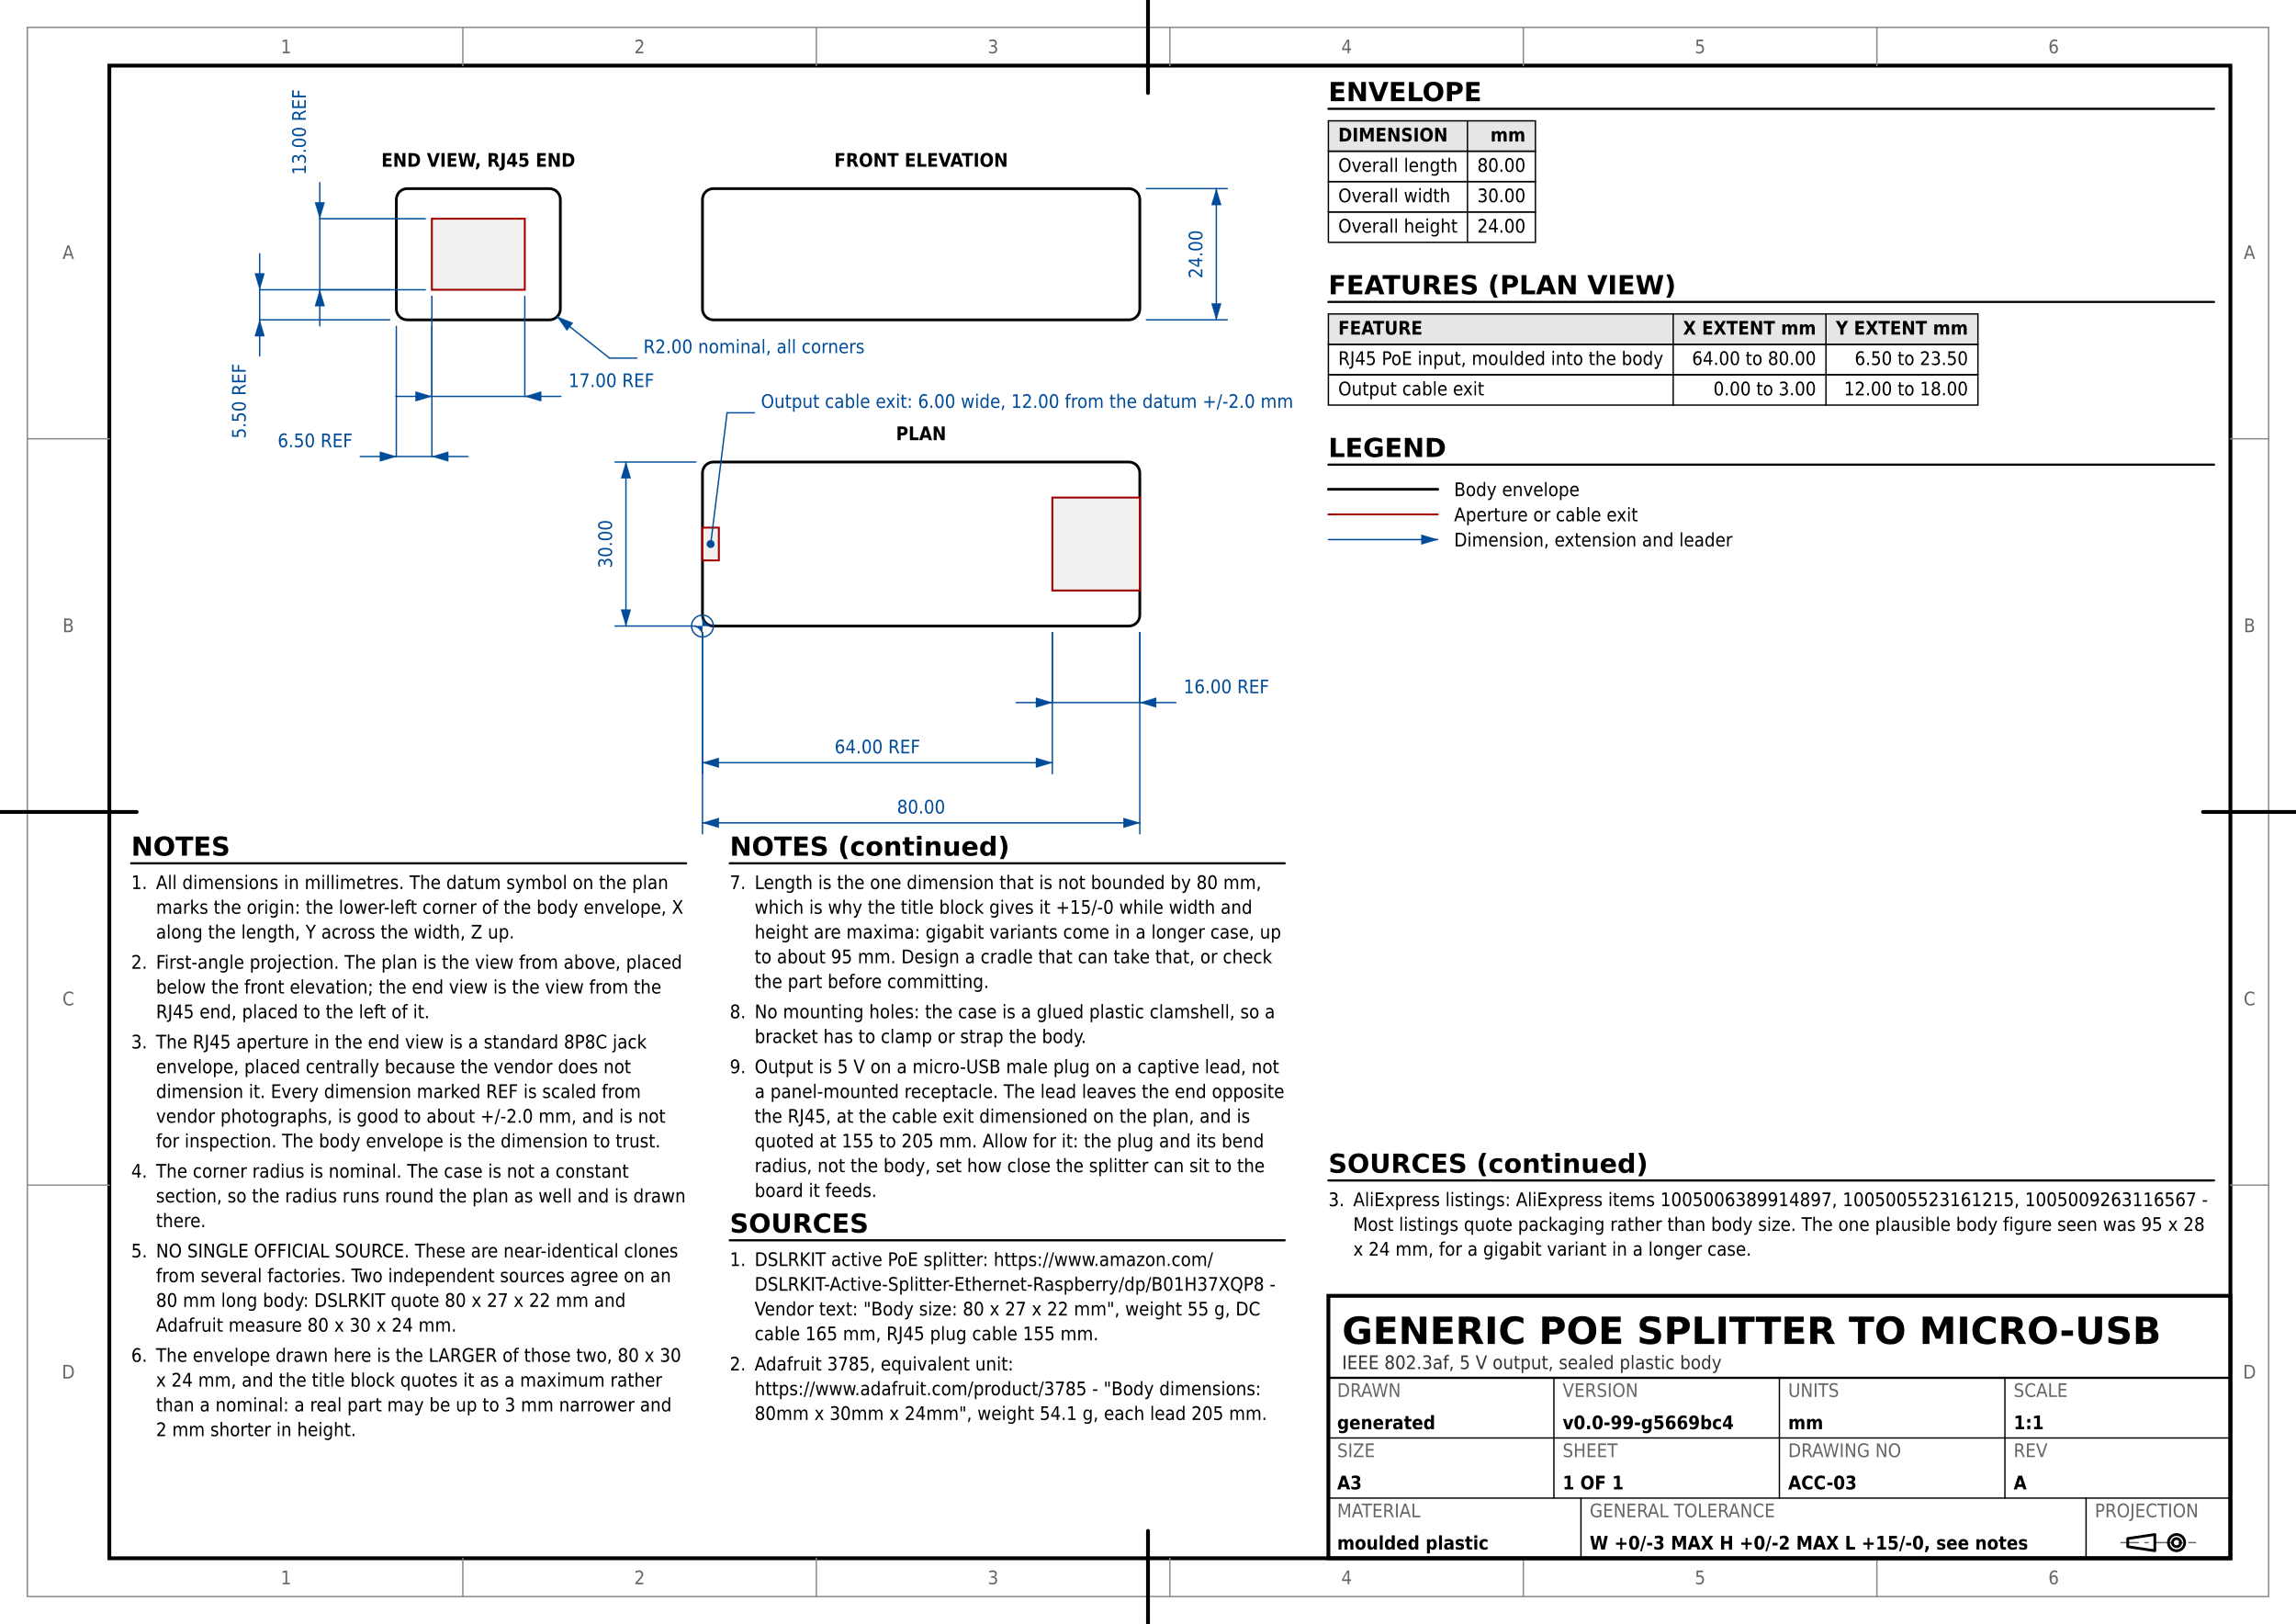
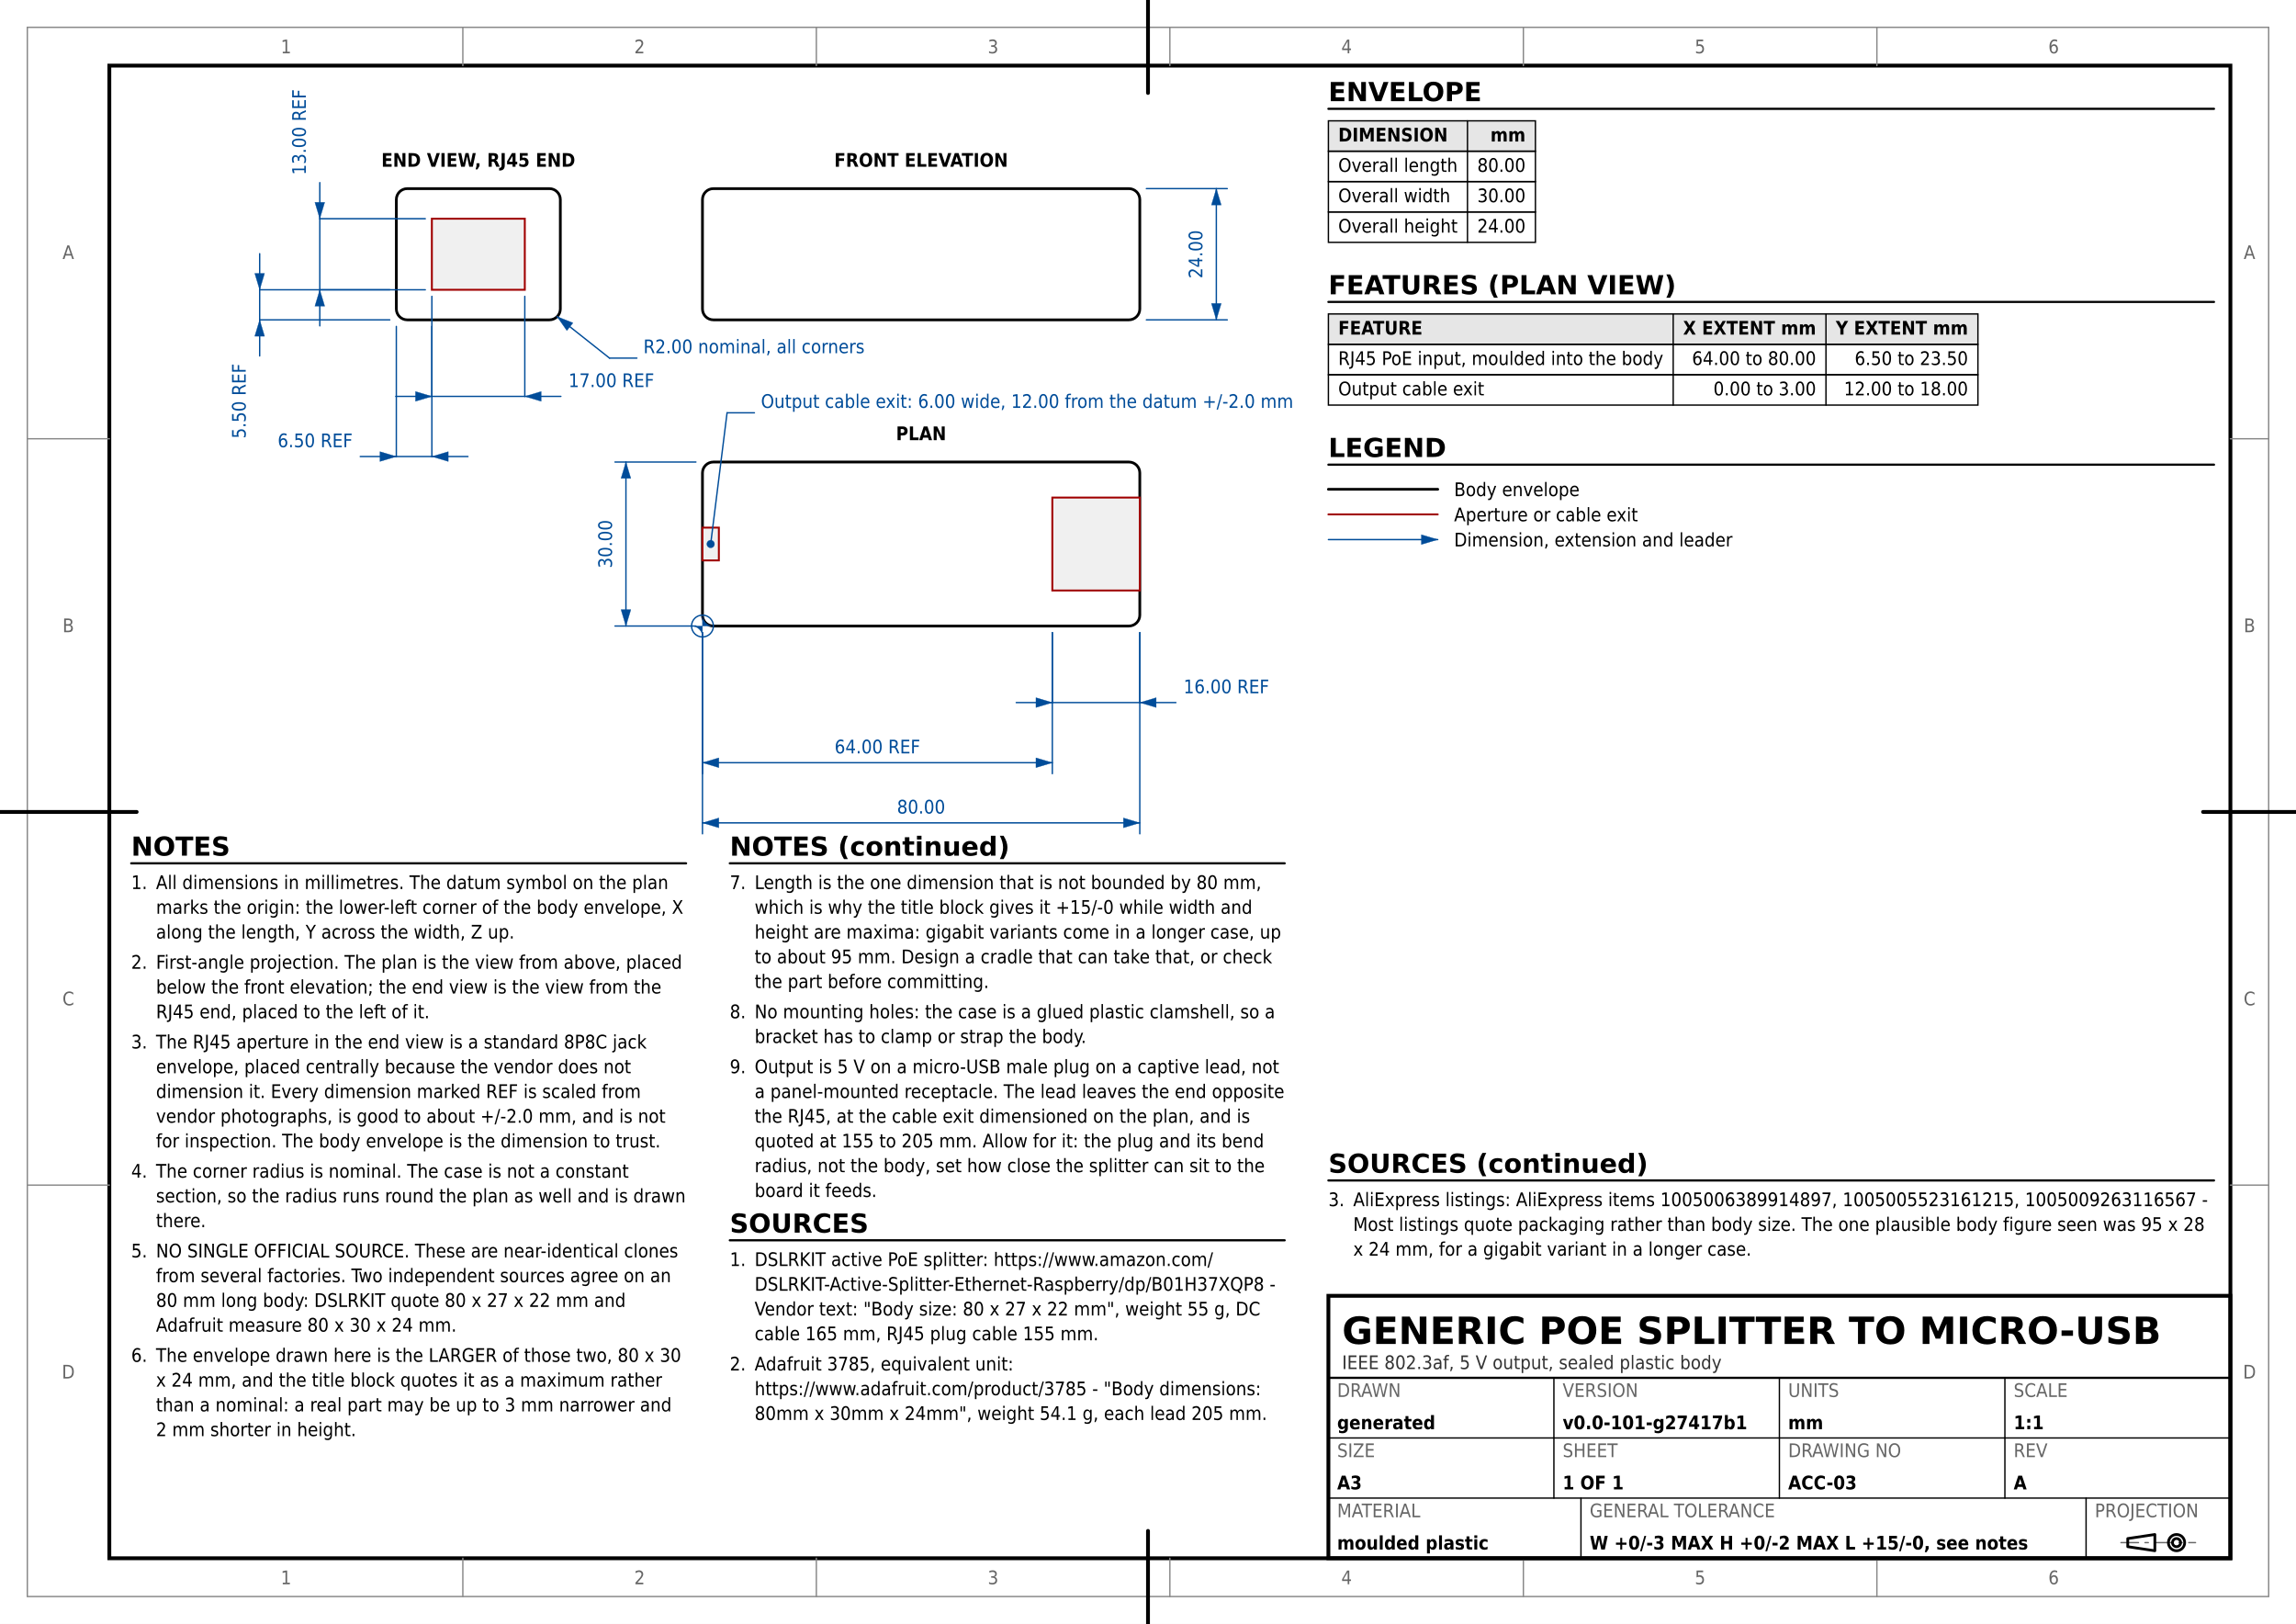
<svg xmlns="http://www.w3.org/2000/svg" version="1.1" width="420mm" height="297mm" viewBox="0 0 420 297">
  <rect width="100%" height="100%" fill="#ffffff" />
  <rect x="5" y="5" width="410" height="287" fill="none" stroke="#888888" stroke-width="0.25" />
  <rect x="20" y="12" width="388" height="273" fill="none" stroke="#000000" stroke-width="0.7" />
  <text x="52.333" y="289.75" font-family="DejaVu Sans Condensed, DejaVu Sans, Liberation Sans, sans-serif" font-size="3.429" fill="#666666" text-anchor="middle">1</text>
  <text x="52.333" y="9.75" font-family="DejaVu Sans Condensed, DejaVu Sans, Liberation Sans, sans-serif" font-size="3.429" fill="#666666" text-anchor="middle">1</text>
  <line x1="84.667" y1="292" x2="84.667" y2="285" stroke="#888888" stroke-width="0.25" stroke-linecap="round" />
  <line x1="84.667" y1="12" x2="84.667" y2="5" stroke="#888888" stroke-width="0.25" stroke-linecap="round" />
  <text x="117" y="289.75" font-family="DejaVu Sans Condensed, DejaVu Sans, Liberation Sans, sans-serif" font-size="3.429" fill="#666666" text-anchor="middle">2</text>
  <text x="117" y="9.75" font-family="DejaVu Sans Condensed, DejaVu Sans, Liberation Sans, sans-serif" font-size="3.429" fill="#666666" text-anchor="middle">2</text>
  <line x1="149.333" y1="292" x2="149.333" y2="285" stroke="#888888" stroke-width="0.25" stroke-linecap="round" />
  <line x1="149.333" y1="12" x2="149.333" y2="5" stroke="#888888" stroke-width="0.25" stroke-linecap="round" />
  <text x="181.667" y="289.75" font-family="DejaVu Sans Condensed, DejaVu Sans, Liberation Sans, sans-serif" font-size="3.429" fill="#666666" text-anchor="middle">3</text>
  <text x="181.667" y="9.75" font-family="DejaVu Sans Condensed, DejaVu Sans, Liberation Sans, sans-serif" font-size="3.429" fill="#666666" text-anchor="middle">3</text>
  <line x1="214" y1="292" x2="214" y2="285" stroke="#888888" stroke-width="0.25" stroke-linecap="round" />
  <line x1="214" y1="12" x2="214" y2="5" stroke="#888888" stroke-width="0.25" stroke-linecap="round" />
  <text x="246.333" y="289.75" font-family="DejaVu Sans Condensed, DejaVu Sans, Liberation Sans, sans-serif" font-size="3.429" fill="#666666" text-anchor="middle">4</text>
  <text x="246.333" y="9.75" font-family="DejaVu Sans Condensed, DejaVu Sans, Liberation Sans, sans-serif" font-size="3.429" fill="#666666" text-anchor="middle">4</text>
  <line x1="278.667" y1="292" x2="278.667" y2="285" stroke="#888888" stroke-width="0.25" stroke-linecap="round" />
  <line x1="278.667" y1="12" x2="278.667" y2="5" stroke="#888888" stroke-width="0.25" stroke-linecap="round" />
  <text x="311" y="289.75" font-family="DejaVu Sans Condensed, DejaVu Sans, Liberation Sans, sans-serif" font-size="3.429" fill="#666666" text-anchor="middle">5</text>
  <text x="311" y="9.75" font-family="DejaVu Sans Condensed, DejaVu Sans, Liberation Sans, sans-serif" font-size="3.429" fill="#666666" text-anchor="middle">5</text>
  <line x1="343.333" y1="292" x2="343.333" y2="285" stroke="#888888" stroke-width="0.25" stroke-linecap="round" />
  <line x1="343.333" y1="12" x2="343.333" y2="5" stroke="#888888" stroke-width="0.25" stroke-linecap="round" />
  <text x="375.667" y="289.75" font-family="DejaVu Sans Condensed, DejaVu Sans, Liberation Sans, sans-serif" font-size="3.429" fill="#666666" text-anchor="middle">6</text>
  <text x="375.667" y="9.75" font-family="DejaVu Sans Condensed, DejaVu Sans, Liberation Sans, sans-serif" font-size="3.429" fill="#666666" text-anchor="middle">6</text>
  <text x="12.5" y="252.125" font-family="DejaVu Sans Condensed, DejaVu Sans, Liberation Sans, sans-serif" font-size="3.429" fill="#666666" text-anchor="middle">D</text>
  <text x="411.5" y="252.125" font-family="DejaVu Sans Condensed, DejaVu Sans, Liberation Sans, sans-serif" font-size="3.429" fill="#666666" text-anchor="middle">D</text>
  <line x1="5" y1="216.75" x2="20" y2="216.75" stroke="#888888" stroke-width="0.25" stroke-linecap="round" />
  <line x1="408" y1="216.75" x2="415" y2="216.75" stroke="#888888" stroke-width="0.25" stroke-linecap="round" />
  <text x="12.5" y="183.875" font-family="DejaVu Sans Condensed, DejaVu Sans, Liberation Sans, sans-serif" font-size="3.429" fill="#666666" text-anchor="middle">C</text>
  <text x="411.5" y="183.875" font-family="DejaVu Sans Condensed, DejaVu Sans, Liberation Sans, sans-serif" font-size="3.429" fill="#666666" text-anchor="middle">C</text>
  <line x1="5" y1="148.5" x2="20" y2="148.5" stroke="#888888" stroke-width="0.25" stroke-linecap="round" />
  <line x1="408" y1="148.5" x2="415" y2="148.5" stroke="#888888" stroke-width="0.25" stroke-linecap="round" />
  <text x="12.5" y="115.625" font-family="DejaVu Sans Condensed, DejaVu Sans, Liberation Sans, sans-serif" font-size="3.429" fill="#666666" text-anchor="middle">B</text>
  <text x="411.5" y="115.625" font-family="DejaVu Sans Condensed, DejaVu Sans, Liberation Sans, sans-serif" font-size="3.429" fill="#666666" text-anchor="middle">B</text>
  <line x1="5" y1="80.25" x2="20" y2="80.25" stroke="#888888" stroke-width="0.25" stroke-linecap="round" />
  <line x1="408" y1="80.25" x2="415" y2="80.25" stroke="#888888" stroke-width="0.25" stroke-linecap="round" />
  <text x="12.5" y="47.375" font-family="DejaVu Sans Condensed, DejaVu Sans, Liberation Sans, sans-serif" font-size="3.429" fill="#666666" text-anchor="middle">A</text>
  <text x="411.5" y="47.375" font-family="DejaVu Sans Condensed, DejaVu Sans, Liberation Sans, sans-serif" font-size="3.429" fill="#666666" text-anchor="middle">A</text>
  <line x1="210" y1="297" x2="210" y2="280" stroke="#000000" stroke-width="0.7" stroke-linecap="round" />
  <line x1="210" y1="17" x2="210" y2="0" stroke="#000000" stroke-width="0.7" stroke-linecap="round" />
  <line x1="0" y1="148.5" x2="25" y2="148.5" stroke="#000000" stroke-width="0.7" stroke-linecap="round" />
  <line x1="403" y1="148.5" x2="420" y2="148.5" stroke="#000000" stroke-width="0.7" stroke-linecap="round" />
  <rect x="128.5" y="34.5" width="80" height="24" fill="none" stroke="#000000" stroke-width="0.5" rx="2" ry="2" />
  <rect x="128.5" y="84.5" width="80" height="30" fill="none" stroke="#000000" stroke-width="0.5" rx="2" ry="2" />
  <rect x="72.5" y="34.5" width="30" height="24" fill="none" stroke="#000000" stroke-width="0.5" rx="2" ry="2" />
  <text x="168.5" y="30.5" font-family="DejaVu Sans Condensed, DejaVu Sans, Liberation Sans, sans-serif" font-size="3.429" fill="#000000" text-anchor="middle" font-weight="bold">FRONT ELEVATION</text>
  <text x="168.5" y="80.5" font-family="DejaVu Sans Condensed, DejaVu Sans, Liberation Sans, sans-serif" font-size="3.429" fill="#000000" text-anchor="middle" font-weight="bold">PLAN</text>
  <text x="87.5" y="30.5" font-family="DejaVu Sans Condensed, DejaVu Sans, Liberation Sans, sans-serif" font-size="3.429" fill="#000000" text-anchor="middle" font-weight="bold">END VIEW, RJ45 END</text>
  <rect x="192.5" y="91" width="16" height="17" fill="#f0f0f0" stroke="#a00000" stroke-width="0.35" />
  <rect x="79" y="40" width="17" height="13" fill="#f0f0f0" stroke="#a00000" stroke-width="0.35" />
  <line x1="79" y1="54.2" x2="79" y2="72.5" stroke="#004c99" stroke-width="0.25" stroke-linecap="round" />
  <line x1="96" y1="54.2" x2="96" y2="72.5" stroke="#004c99" stroke-width="0.25" stroke-linecap="round" />
  <line x1="79" y1="72.5" x2="96" y2="72.5" stroke="#004c99" stroke-width="0.25" stroke-linecap="round" />
  <polygon points="79,72.5 76,71.6 76,73.4" fill="#004c99" stroke="#004c99" stroke-width="0.05" stroke-linejoin="round" />
  <polygon points="96,72.5 99,73.4 99,71.6" fill="#004c99" stroke="#004c99" stroke-width="0.05" stroke-linejoin="round" />
  <line x1="72.4" y1="72.5" x2="79" y2="72.5" stroke="#004c99" stroke-width="0.25" stroke-linecap="round" />
  <line x1="96" y1="72.5" x2="102.6" y2="72.5" stroke="#004c99" stroke-width="0.25" stroke-linecap="round" />
  <text x="104" y="70.791" font-family="DejaVu Sans Condensed, DejaVu Sans, Liberation Sans, sans-serif" font-size="3.429" fill="#004c99" text-anchor="start">17.00 REF</text>
  <line x1="72.5" y1="59.7" x2="72.5" y2="83.5" stroke="#004c99" stroke-width="0.25" stroke-linecap="round" />
  <line x1="79" y1="59.7" x2="79" y2="83.5" stroke="#004c99" stroke-width="0.25" stroke-linecap="round" />
  <line x1="72.5" y1="83.5" x2="79" y2="83.5" stroke="#004c99" stroke-width="0.25" stroke-linecap="round" />
  <polygon points="72.5,83.5 69.5,82.6 69.5,84.4" fill="#004c99" stroke="#004c99" stroke-width="0.05" stroke-linejoin="round" />
  <polygon points="79,83.5 82,84.4 82,82.6" fill="#004c99" stroke="#004c99" stroke-width="0.05" stroke-linejoin="round" />
  <line x1="65.9" y1="83.5" x2="72.5" y2="83.5" stroke="#004c99" stroke-width="0.25" stroke-linecap="round" />
  <line x1="79" y1="83.5" x2="85.6" y2="83.5" stroke="#004c99" stroke-width="0.25" stroke-linecap="round" />
  <text x="64.5" y="81.791" font-family="DejaVu Sans Condensed, DejaVu Sans, Liberation Sans, sans-serif" font-size="3.429" fill="#004c99" text-anchor="end">6.50 REF</text>
  <line x1="77.8" y1="53" x2="58.5" y2="53" stroke="#004c99" stroke-width="0.25" stroke-linecap="round" />
  <line x1="77.8" y1="40" x2="58.5" y2="40" stroke="#004c99" stroke-width="0.25" stroke-linecap="round" />
  <line x1="58.5" y1="53" x2="58.5" y2="40" stroke="#004c99" stroke-width="0.25" stroke-linecap="round" />
  <polygon points="58.5,53 57.6,56 59.4,56" fill="#004c99" stroke="#004c99" stroke-width="0.05" stroke-linejoin="round" />
  <polygon points="58.5,40 59.4,37 57.6,37" fill="#004c99" stroke="#004c99" stroke-width="0.05" stroke-linejoin="round" />
  <line x1="58.5" y1="59.6" x2="58.5" y2="53" stroke="#004c99" stroke-width="0.25" stroke-linecap="round" />
  <line x1="58.5" y1="40" x2="58.5" y2="33.4" stroke="#004c99" stroke-width="0.25" stroke-linecap="round" />
  <text x="55.945" y="32" font-family="DejaVu Sans Condensed, DejaVu Sans, Liberation Sans, sans-serif" font-size="3.429" fill="#004c99" text-anchor="start" transform="rotate(-90 55.9453 32)">13.00 REF</text>
  <line x1="71.3" y1="58.5" x2="47.5" y2="58.5" stroke="#004c99" stroke-width="0.25" stroke-linecap="round" />
  <line x1="71.3" y1="53" x2="47.5" y2="53" stroke="#004c99" stroke-width="0.25" stroke-linecap="round" />
  <line x1="47.5" y1="58.5" x2="47.5" y2="53" stroke="#004c99" stroke-width="0.25" stroke-linecap="round" />
  <polygon points="47.5,58.5 46.6,61.5 48.4,61.5" fill="#004c99" stroke="#004c99" stroke-width="0.05" stroke-linejoin="round" />
  <polygon points="47.5,53 48.4,50 46.6,50" fill="#004c99" stroke="#004c99" stroke-width="0.05" stroke-linejoin="round" />
  <line x1="47.5" y1="65.1" x2="47.5" y2="58.5" stroke="#004c99" stroke-width="0.25" stroke-linecap="round" />
  <line x1="47.5" y1="53" x2="47.5" y2="46.4" stroke="#004c99" stroke-width="0.25" stroke-linecap="round" />
  <text x="44.945" y="66.5" font-family="DejaVu Sans Condensed, DejaVu Sans, Liberation Sans, sans-serif" font-size="3.429" fill="#004c99" text-anchor="end" transform="rotate(-90 44.9453 66.5)">5.50 REF</text>
  <line x1="192.5" y1="115.7" x2="192.5" y2="128.5" stroke="#004c99" stroke-width="0.25" stroke-linecap="round" />
  <line x1="208.5" y1="115.7" x2="208.5" y2="128.5" stroke="#004c99" stroke-width="0.25" stroke-linecap="round" />
  <line x1="192.5" y1="128.5" x2="208.5" y2="128.5" stroke="#004c99" stroke-width="0.25" stroke-linecap="round" />
  <polygon points="192.5,128.5 189.5,127.6 189.5,129.4" fill="#004c99" stroke="#004c99" stroke-width="0.05" stroke-linejoin="round" />
  <polygon points="208.5,128.5 211.5,129.4 211.5,127.6" fill="#004c99" stroke="#004c99" stroke-width="0.05" stroke-linejoin="round" />
  <line x1="185.9" y1="128.5" x2="192.5" y2="128.5" stroke="#004c99" stroke-width="0.25" stroke-linecap="round" />
  <line x1="208.5" y1="128.5" x2="215.1" y2="128.5" stroke="#004c99" stroke-width="0.25" stroke-linecap="round" />
  <text x="216.5" y="126.791" font-family="DejaVu Sans Condensed, DejaVu Sans, Liberation Sans, sans-serif" font-size="3.429" fill="#004c99" text-anchor="start">16.00 REF</text>
  <line x1="128.5" y1="115.7" x2="128.5" y2="141.5" stroke="#004c99" stroke-width="0.25" stroke-linecap="round" />
  <line x1="192.5" y1="115.7" x2="192.5" y2="141.5" stroke="#004c99" stroke-width="0.25" stroke-linecap="round" />
  <line x1="128.5" y1="139.5" x2="192.5" y2="139.5" stroke="#004c99" stroke-width="0.25" stroke-linecap="round" />
  <polygon points="128.5,139.5 131.5,140.4 131.5,138.6" fill="#004c99" stroke="#004c99" stroke-width="0.05" stroke-linejoin="round" />
  <polygon points="192.5,139.5 189.5,138.6 189.5,140.4" fill="#004c99" stroke="#004c99" stroke-width="0.05" stroke-linejoin="round" />
  <text x="160.5" y="137.791" font-family="DejaVu Sans Condensed, DejaVu Sans, Liberation Sans, sans-serif" font-size="3.429" fill="#004c99" text-anchor="middle">64.00 REF</text>
  <rect x="128.5" y="96.5" width="3" height="6" fill="#f0f0f0" stroke="#a00000" stroke-width="0.35" />
  <circle cx="130" cy="99.5" r="0.7" fill="#004c99" stroke="#004c99" stroke-width="0.05" />
  <line x1="130" y1="99.5" x2="133" y2="75.5" stroke="#004c99" stroke-width="0.25" stroke-linecap="round" />
  <line x1="133" y1="75.5" x2="138" y2="75.5" stroke="#004c99" stroke-width="0.25" stroke-linecap="round" />
  <text x="139.2" y="74.6" font-family="DejaVu Sans Condensed, DejaVu Sans, Liberation Sans, sans-serif" font-size="3.429" fill="#004c99" text-anchor="start">Output cable exit: 6.00 wide, 12.00 from the datum +/-2.0 mm</text>
  <line x1="128.5" y1="115.7" x2="128.5" y2="152.5" stroke="#004c99" stroke-width="0.25" stroke-linecap="round" />
  <line x1="208.5" y1="115.7" x2="208.5" y2="152.5" stroke="#004c99" stroke-width="0.25" stroke-linecap="round" />
  <line x1="128.5" y1="150.5" x2="208.5" y2="150.5" stroke="#004c99" stroke-width="0.25" stroke-linecap="round" />
  <polygon points="128.5,150.5 131.5,151.4 131.5,149.6" fill="#004c99" stroke="#004c99" stroke-width="0.05" stroke-linejoin="round" />
  <polygon points="208.5,150.5 205.5,149.6 205.5,151.4" fill="#004c99" stroke="#004c99" stroke-width="0.05" stroke-linejoin="round" />
  <text x="168.5" y="148.791" font-family="DejaVu Sans Condensed, DejaVu Sans, Liberation Sans, sans-serif" font-size="3.429" fill="#004c99" text-anchor="middle">80.00</text>
  <line x1="127.3" y1="114.5" x2="112.5" y2="114.5" stroke="#004c99" stroke-width="0.25" stroke-linecap="round" />
  <line x1="127.3" y1="84.5" x2="112.5" y2="84.5" stroke="#004c99" stroke-width="0.25" stroke-linecap="round" />
  <line x1="114.5" y1="114.5" x2="114.5" y2="84.5" stroke="#004c99" stroke-width="0.25" stroke-linecap="round" />
  <polygon points="114.5,114.5 115.4,111.5 113.6,111.5" fill="#004c99" stroke="#004c99" stroke-width="0.05" stroke-linejoin="round" />
  <polygon points="114.5,84.5 113.6,87.5 115.4,87.5" fill="#004c99" stroke="#004c99" stroke-width="0.05" stroke-linejoin="round" />
  <text x="111.945" y="99.5" font-family="DejaVu Sans Condensed, DejaVu Sans, Liberation Sans, sans-serif" font-size="3.429" fill="#004c99" text-anchor="middle" transform="rotate(-90 111.9453 99.5)">30.00</text>
  <line x1="209.7" y1="58.5" x2="224.5" y2="58.5" stroke="#004c99" stroke-width="0.25" stroke-linecap="round" />
  <line x1="209.7" y1="34.5" x2="224.5" y2="34.5" stroke="#004c99" stroke-width="0.25" stroke-linecap="round" />
  <line x1="222.5" y1="58.5" x2="222.5" y2="34.5" stroke="#004c99" stroke-width="0.25" stroke-linecap="round" />
  <polygon points="222.5,58.5 223.4,55.5 221.6,55.5" fill="#004c99" stroke="#004c99" stroke-width="0.05" stroke-linejoin="round" />
  <polygon points="222.5,34.5 221.6,37.5 223.4,37.5" fill="#004c99" stroke="#004c99" stroke-width="0.05" stroke-linejoin="round" />
  <text x="219.945" y="46.5" font-family="DejaVu Sans Condensed, DejaVu Sans, Liberation Sans, sans-serif" font-size="3.429" fill="#004c99" text-anchor="middle" transform="rotate(-90 219.9453 46.5)">24.00</text>
  <polygon points="101.9,57.9 103.694,60.468 104.811,59.056" fill="#004c99" stroke="#004c99" stroke-width="0.05" stroke-linejoin="round" />
  <line x1="101.9" y1="57.9" x2="111.5" y2="65.5" stroke="#004c99" stroke-width="0.25" stroke-linecap="round" />
  <line x1="111.5" y1="65.5" x2="116.5" y2="65.5" stroke="#004c99" stroke-width="0.25" stroke-linecap="round" />
  <text x="117.7" y="64.6" font-family="DejaVu Sans Condensed, DejaVu Sans, Liberation Sans, sans-serif" font-size="3.429" fill="#004c99" text-anchor="start">R2.00 nominal, all corners</text>
  <circle cx="128.5" cy="114.5" r="2" fill="none" stroke="#004c99" stroke-width="0.25" />
  <path d="M 128.5 114.5 L 130.5 114.5 A 2.0 2.0 0 0 1 128.5 112.5 Z" fill="#004c99" stroke="#004c99" stroke-width="0.05" stroke-linejoin="round" stroke-linecap="round" />
  <path d="M 128.5 114.5 L 126.5 114.5 A 2.0 2.0 0 0 1 128.5 116.5 Z" fill="#004c99" stroke="#004c99" stroke-width="0.05" stroke-linejoin="round" stroke-linecap="round" />
  <text x="243" y="18.5" font-family="DejaVu Sans, Liberation Sans, sans-serif" font-size="4.801" fill="#000000" text-anchor="start" font-weight="bold">ENVELOPE</text>
  <line x1="243" y1="19.9" x2="405" y2="19.9" stroke="#000000" stroke-width="0.4" stroke-linecap="round" />
  <rect x="243" y="22.1" width="37.87" height="5.556" fill="#e6e6e6" stroke="#000000" stroke-width="0.25" />
  <text x="244.8" y="25.878" font-family="DejaVu Sans Condensed, DejaVu Sans, Liberation Sans, sans-serif" font-size="3.429" fill="#000000" text-anchor="start" font-weight="bold">DIMENSION</text>
  <text x="279.07" y="25.878" font-family="DejaVu Sans Condensed, DejaVu Sans, Liberation Sans, sans-serif" font-size="3.429" fill="#000000" text-anchor="end" font-weight="bold">mm</text>
  <rect x="243" y="27.656" width="37.87" height="5.556" fill="none" stroke="#000000" stroke-width="0.25" />
  <text x="244.8" y="31.433" font-family="DejaVu Sans Condensed, DejaVu Sans, Liberation Sans, sans-serif" font-size="3.429" fill="#000000" text-anchor="start">Overall length</text>
  <text x="279.07" y="31.433" font-family="DejaVu Sans Condensed, DejaVu Sans, Liberation Sans, sans-serif" font-size="3.429" fill="#000000" text-anchor="end">80.00</text>
  <rect x="243" y="33.211" width="37.87" height="5.556" fill="none" stroke="#000000" stroke-width="0.25" />
  <text x="244.8" y="36.989" font-family="DejaVu Sans Condensed, DejaVu Sans, Liberation Sans, sans-serif" font-size="3.429" fill="#000000" text-anchor="start">Overall width</text>
  <text x="279.07" y="36.989" font-family="DejaVu Sans Condensed, DejaVu Sans, Liberation Sans, sans-serif" font-size="3.429" fill="#000000" text-anchor="end">30.00</text>
  <rect x="243" y="38.767" width="37.87" height="5.556" fill="none" stroke="#000000" stroke-width="0.25" />
  <text x="244.8" y="42.544" font-family="DejaVu Sans Condensed, DejaVu Sans, Liberation Sans, sans-serif" font-size="3.429" fill="#000000" text-anchor="start">Overall height</text>
  <text x="279.07" y="42.544" font-family="DejaVu Sans Condensed, DejaVu Sans, Liberation Sans, sans-serif" font-size="3.429" fill="#000000" text-anchor="end">24.00</text>
  <line x1="268.441" y1="22.1" x2="268.441" y2="44.322" stroke="#000000" stroke-width="0.25" stroke-linecap="round" />
  <text x="243" y="53.822" font-family="DejaVu Sans, Liberation Sans, sans-serif" font-size="4.801" fill="#000000" text-anchor="start" font-weight="bold">FEATURES (PLAN VIEW)</text>
  <line x1="243" y1="55.222" x2="405" y2="55.222" stroke="#000000" stroke-width="0.4" stroke-linecap="round" />
  <rect x="243" y="57.422" width="118.816" height="5.556" fill="#e6e6e6" stroke="#000000" stroke-width="0.25" />
  <text x="244.8" y="61.2" font-family="DejaVu Sans Condensed, DejaVu Sans, Liberation Sans, sans-serif" font-size="3.429" fill="#000000" text-anchor="start" font-weight="bold">FEATURE</text>
  <text x="332.218" y="61.2" font-family="DejaVu Sans Condensed, DejaVu Sans, Liberation Sans, sans-serif" font-size="3.429" fill="#000000" text-anchor="end" font-weight="bold">X EXTENT mm</text>
  <text x="360.016" y="61.2" font-family="DejaVu Sans Condensed, DejaVu Sans, Liberation Sans, sans-serif" font-size="3.429" fill="#000000" text-anchor="end" font-weight="bold">Y EXTENT mm</text>
  <rect x="243" y="62.978" width="118.816" height="5.556" fill="none" stroke="#000000" stroke-width="0.25" />
  <text x="244.8" y="66.756" font-family="DejaVu Sans Condensed, DejaVu Sans, Liberation Sans, sans-serif" font-size="3.429" fill="#000000" text-anchor="start">RJ45 PoE input, moulded into the body</text>
  <text x="332.218" y="66.756" font-family="DejaVu Sans Condensed, DejaVu Sans, Liberation Sans, sans-serif" font-size="3.429" fill="#000000" text-anchor="end">64.00 to 80.00</text>
  <text x="360.016" y="66.756" font-family="DejaVu Sans Condensed, DejaVu Sans, Liberation Sans, sans-serif" font-size="3.429" fill="#000000" text-anchor="end">6.50 to 23.50</text>
  <rect x="243" y="68.533" width="118.816" height="5.556" fill="none" stroke="#000000" stroke-width="0.25" />
  <text x="244.8" y="72.311" font-family="DejaVu Sans Condensed, DejaVu Sans, Liberation Sans, sans-serif" font-size="3.429" fill="#000000" text-anchor="start">Output cable exit</text>
  <text x="332.218" y="72.311" font-family="DejaVu Sans Condensed, DejaVu Sans, Liberation Sans, sans-serif" font-size="3.429" fill="#000000" text-anchor="end">0.00 to 3.00</text>
  <text x="360.016" y="72.311" font-family="DejaVu Sans Condensed, DejaVu Sans, Liberation Sans, sans-serif" font-size="3.429" fill="#000000" text-anchor="end">12.00 to 18.00</text>
  <line x1="306.074" y1="57.422" x2="306.074" y2="74.089" stroke="#000000" stroke-width="0.25" stroke-linecap="round" />
  <line x1="334.018" y1="57.422" x2="334.018" y2="74.089" stroke="#000000" stroke-width="0.25" stroke-linecap="round" />
  <text x="243" y="83.589" font-family="DejaVu Sans, Liberation Sans, sans-serif" font-size="4.801" fill="#000000" text-anchor="start" font-weight="bold">LEGEND</text>
  <line x1="243" y1="84.989" x2="405" y2="84.989" stroke="#000000" stroke-width="0.4" stroke-linecap="round" />
  <line x1="243" y1="89.489" x2="263" y2="89.489" stroke="#000000" stroke-width="0.5" stroke-linecap="round" />
  <text x="266" y="90.739" font-family="DejaVu Sans Condensed, DejaVu Sans, Liberation Sans, sans-serif" font-size="3.429" fill="#000000" text-anchor="start">Body envelope</text>
  <line x1="243" y1="94.089" x2="263" y2="94.089" stroke="#a00000" stroke-width="0.35" stroke-linecap="round" />
  <text x="266" y="95.339" font-family="DejaVu Sans Condensed, DejaVu Sans, Liberation Sans, sans-serif" font-size="3.429" fill="#000000" text-anchor="start">Aperture or cable exit</text>
  <line x1="243" y1="98.689" x2="263" y2="98.689" stroke="#004c99" stroke-width="0.25" stroke-linecap="round" />
  <polygon points="263,98.689 260,97.789 260,99.589" fill="#004c99" stroke="#004c99" stroke-width="0.05" stroke-linejoin="round" />
  <text x="266" y="99.939" font-family="DejaVu Sans Condensed, DejaVu Sans, Liberation Sans, sans-serif" font-size="3.429" fill="#000000" text-anchor="start">Dimension, extension and leader</text>
  <text x="24" y="156.5" font-family="DejaVu Sans, Liberation Sans, sans-serif" font-size="4.801" fill="#000000" text-anchor="start" font-weight="bold">NOTES</text>
  <line x1="24" y1="157.9" x2="125.5" y2="157.9" stroke="#000000" stroke-width="0.4" stroke-linecap="round" />
  <text x="24" y="162.6" font-family="DejaVu Sans Condensed, DejaVu Sans, Liberation Sans, sans-serif" font-size="3.429" fill="#000000" text-anchor="start">1.</text>
  <text x="28.542" y="162.6" font-family="DejaVu Sans Condensed, DejaVu Sans, Liberation Sans, sans-serif" font-size="3.429" fill="#000000" text-anchor="start">All dimensions in millimetres. The datum symbol on the plan</text>
  <text x="28.542" y="167.127" font-family="DejaVu Sans Condensed, DejaVu Sans, Liberation Sans, sans-serif" font-size="3.429" fill="#000000" text-anchor="start">marks the origin: the lower-left corner of the body envelope, X</text>
  <text x="28.542" y="171.654" font-family="DejaVu Sans Condensed, DejaVu Sans, Liberation Sans, sans-serif" font-size="3.429" fill="#000000" text-anchor="start">along the length, Y across the width, Z up.</text>
  <text x="24" y="177.18" font-family="DejaVu Sans Condensed, DejaVu Sans, Liberation Sans, sans-serif" font-size="3.429" fill="#000000" text-anchor="start">2.</text>
  <text x="28.542" y="177.18" font-family="DejaVu Sans Condensed, DejaVu Sans, Liberation Sans, sans-serif" font-size="3.429" fill="#000000" text-anchor="start">First-angle projection. The plan is the view from above, placed</text>
  <text x="28.542" y="181.707" font-family="DejaVu Sans Condensed, DejaVu Sans, Liberation Sans, sans-serif" font-size="3.429" fill="#000000" text-anchor="start">below the front elevation; the end view is the view from the</text>
  <text x="28.542" y="186.234" font-family="DejaVu Sans Condensed, DejaVu Sans, Liberation Sans, sans-serif" font-size="3.429" fill="#000000" text-anchor="start">RJ45 end, placed to the left of it.</text>
  <text x="24" y="191.761" font-family="DejaVu Sans Condensed, DejaVu Sans, Liberation Sans, sans-serif" font-size="3.429" fill="#000000" text-anchor="start">3.</text>
  <text x="28.542" y="191.761" font-family="DejaVu Sans Condensed, DejaVu Sans, Liberation Sans, sans-serif" font-size="3.429" fill="#000000" text-anchor="start">The RJ45 aperture in the end view is a standard 8P8C jack</text>
  <text x="28.542" y="196.287" font-family="DejaVu Sans Condensed, DejaVu Sans, Liberation Sans, sans-serif" font-size="3.429" fill="#000000" text-anchor="start">envelope, placed centrally because the vendor does not</text>
  <text x="28.542" y="200.814" font-family="DejaVu Sans Condensed, DejaVu Sans, Liberation Sans, sans-serif" font-size="3.429" fill="#000000" text-anchor="start">dimension it. Every dimension marked REF is scaled from</text>
  <text x="28.542" y="205.341" font-family="DejaVu Sans Condensed, DejaVu Sans, Liberation Sans, sans-serif" font-size="3.429" fill="#000000" text-anchor="start">vendor photographs, is good to about +/-2.0 mm, and is not</text>
  <text x="28.542" y="209.868" font-family="DejaVu Sans Condensed, DejaVu Sans, Liberation Sans, sans-serif" font-size="3.429" fill="#000000" text-anchor="start">for inspection. The body envelope is the dimension to trust.</text>
  <text x="24" y="215.394" font-family="DejaVu Sans Condensed, DejaVu Sans, Liberation Sans, sans-serif" font-size="3.429" fill="#000000" text-anchor="start">4.</text>
  <text x="28.542" y="215.394" font-family="DejaVu Sans Condensed, DejaVu Sans, Liberation Sans, sans-serif" font-size="3.429" fill="#000000" text-anchor="start">The corner radius is nominal. The case is not a constant</text>
  <text x="28.542" y="219.921" font-family="DejaVu Sans Condensed, DejaVu Sans, Liberation Sans, sans-serif" font-size="3.429" fill="#000000" text-anchor="start">section, so the radius runs round the plan as well and is drawn</text>
  <text x="28.542" y="224.448" font-family="DejaVu Sans Condensed, DejaVu Sans, Liberation Sans, sans-serif" font-size="3.429" fill="#000000" text-anchor="start">there.</text>
  <text x="24" y="229.975" font-family="DejaVu Sans Condensed, DejaVu Sans, Liberation Sans, sans-serif" font-size="3.429" fill="#000000" text-anchor="start">5.</text>
  <text x="28.542" y="229.975" font-family="DejaVu Sans Condensed, DejaVu Sans, Liberation Sans, sans-serif" font-size="3.429" fill="#000000" text-anchor="start">NO SINGLE OFFICIAL SOURCE. These are near-identical clones</text>
  <text x="28.542" y="234.501" font-family="DejaVu Sans Condensed, DejaVu Sans, Liberation Sans, sans-serif" font-size="3.429" fill="#000000" text-anchor="start">from several factories. Two independent sources agree on an</text>
  <text x="28.542" y="239.028" font-family="DejaVu Sans Condensed, DejaVu Sans, Liberation Sans, sans-serif" font-size="3.429" fill="#000000" text-anchor="start">80 mm long body: DSLRKIT quote 80 x 27 x 22 mm and</text>
  <text x="28.542" y="243.555" font-family="DejaVu Sans Condensed, DejaVu Sans, Liberation Sans, sans-serif" font-size="3.429" fill="#000000" text-anchor="start">Adafruit measure 80 x 30 x 24 mm.</text>
  <text x="24" y="249.082" font-family="DejaVu Sans Condensed, DejaVu Sans, Liberation Sans, sans-serif" font-size="3.429" fill="#000000" text-anchor="start">6.</text>
  <text x="28.542" y="249.082" font-family="DejaVu Sans Condensed, DejaVu Sans, Liberation Sans, sans-serif" font-size="3.429" fill="#000000" text-anchor="start">The envelope drawn here is the LARGER of those two, 80 x 30</text>
  <text x="28.542" y="253.608" font-family="DejaVu Sans Condensed, DejaVu Sans, Liberation Sans, sans-serif" font-size="3.429" fill="#000000" text-anchor="start">x 24 mm, and the title block quotes it as a maximum rather</text>
  <text x="28.542" y="258.135" font-family="DejaVu Sans Condensed, DejaVu Sans, Liberation Sans, sans-serif" font-size="3.429" fill="#000000" text-anchor="start">than a nominal: a real part may be up to 3 mm narrower and</text>
  <text x="28.542" y="262.662" font-family="DejaVu Sans Condensed, DejaVu Sans, Liberation Sans, sans-serif" font-size="3.429" fill="#000000" text-anchor="start">2 mm shorter in height.</text>
  <text x="133.5" y="156.5" font-family="DejaVu Sans, Liberation Sans, sans-serif" font-size="4.801" fill="#000000" text-anchor="start" font-weight="bold">NOTES (continued)</text>
  <line x1="133.5" y1="157.9" x2="235" y2="157.9" stroke="#000000" stroke-width="0.4" stroke-linecap="round" />
  <text x="133.5" y="162.6" font-family="DejaVu Sans Condensed, DejaVu Sans, Liberation Sans, sans-serif" font-size="3.429" fill="#000000" text-anchor="start">7.</text>
  <text x="138.042" y="162.6" font-family="DejaVu Sans Condensed, DejaVu Sans, Liberation Sans, sans-serif" font-size="3.429" fill="#000000" text-anchor="start">Length is the one dimension that is not bounded by 80 mm,</text>
  <text x="138.042" y="167.127" font-family="DejaVu Sans Condensed, DejaVu Sans, Liberation Sans, sans-serif" font-size="3.429" fill="#000000" text-anchor="start">which is why the title block gives it +15/-0 while width and</text>
  <text x="138.042" y="171.654" font-family="DejaVu Sans Condensed, DejaVu Sans, Liberation Sans, sans-serif" font-size="3.429" fill="#000000" text-anchor="start">height are maxima: gigabit variants come in a longer case, up</text>
  <text x="138.042" y="176.18" font-family="DejaVu Sans Condensed, DejaVu Sans, Liberation Sans, sans-serif" font-size="3.429" fill="#000000" text-anchor="start">to about 95 mm. Design a cradle that can take that, or check</text>
  <text x="138.042" y="180.707" font-family="DejaVu Sans Condensed, DejaVu Sans, Liberation Sans, sans-serif" font-size="3.429" fill="#000000" text-anchor="start">the part before committing.</text>
  <text x="133.5" y="186.234" font-family="DejaVu Sans Condensed, DejaVu Sans, Liberation Sans, sans-serif" font-size="3.429" fill="#000000" text-anchor="start">8.</text>
  <text x="138.042" y="186.234" font-family="DejaVu Sans Condensed, DejaVu Sans, Liberation Sans, sans-serif" font-size="3.429" fill="#000000" text-anchor="start">No mounting holes: the case is a glued plastic clamshell, so a</text>
  <text x="138.042" y="190.761" font-family="DejaVu Sans Condensed, DejaVu Sans, Liberation Sans, sans-serif" font-size="3.429" fill="#000000" text-anchor="start">bracket has to clamp or strap the body.</text>
  <text x="133.5" y="196.287" font-family="DejaVu Sans Condensed, DejaVu Sans, Liberation Sans, sans-serif" font-size="3.429" fill="#000000" text-anchor="start">9.</text>
  <text x="138.042" y="196.287" font-family="DejaVu Sans Condensed, DejaVu Sans, Liberation Sans, sans-serif" font-size="3.429" fill="#000000" text-anchor="start">Output is 5 V on a micro-USB male plug on a captive lead, not</text>
  <text x="138.042" y="200.814" font-family="DejaVu Sans Condensed, DejaVu Sans, Liberation Sans, sans-serif" font-size="3.429" fill="#000000" text-anchor="start">a panel-mounted receptacle. The lead leaves the end opposite</text>
  <text x="138.042" y="205.341" font-family="DejaVu Sans Condensed, DejaVu Sans, Liberation Sans, sans-serif" font-size="3.429" fill="#000000" text-anchor="start">the RJ45, at the cable exit dimensioned on the plan, and is</text>
  <text x="138.042" y="209.868" font-family="DejaVu Sans Condensed, DejaVu Sans, Liberation Sans, sans-serif" font-size="3.429" fill="#000000" text-anchor="start">quoted at 155 to 205 mm. Allow for it: the plug and its bend</text>
  <text x="138.042" y="214.394" font-family="DejaVu Sans Condensed, DejaVu Sans, Liberation Sans, sans-serif" font-size="3.429" fill="#000000" text-anchor="start">radius, not the body, set how close the splitter can sit to the</text>
  <text x="138.042" y="218.921" font-family="DejaVu Sans Condensed, DejaVu Sans, Liberation Sans, sans-serif" font-size="3.429" fill="#000000" text-anchor="start">board it feeds.</text>
  <text x="133.5" y="225.448" font-family="DejaVu Sans, Liberation Sans, sans-serif" font-size="4.801" fill="#000000" text-anchor="start" font-weight="bold">SOURCES</text>
  <line x1="133.5" y1="226.848" x2="235" y2="226.848" stroke="#000000" stroke-width="0.4" stroke-linecap="round" />
  <text x="133.5" y="231.548" font-family="DejaVu Sans Condensed, DejaVu Sans, Liberation Sans, sans-serif" font-size="3.429" fill="#000000" text-anchor="start">1.</text>
  <text x="138.042" y="231.548" font-family="DejaVu Sans Condensed, DejaVu Sans, Liberation Sans, sans-serif" font-size="3.429" fill="#000000" text-anchor="start">DSLRKIT active PoE splitter: https://www.amazon.com/</text>
  <text x="138.042" y="236.075" font-family="DejaVu Sans Condensed, DejaVu Sans, Liberation Sans, sans-serif" font-size="3.429" fill="#000000" text-anchor="start">DSLRKIT-Active-Splitter-Ethernet-Raspberry/dp/B01H37XQP8 -</text>
  <text x="138.042" y="240.601" font-family="DejaVu Sans Condensed, DejaVu Sans, Liberation Sans, sans-serif" font-size="3.429" fill="#000000" text-anchor="start">Vendor text: "Body size: 80 x 27 x 22 mm", weight 55 g, DC</text>
  <text x="138.042" y="245.128" font-family="DejaVu Sans Condensed, DejaVu Sans, Liberation Sans, sans-serif" font-size="3.429" fill="#000000" text-anchor="start">cable 165 mm, RJ45 plug cable 155 mm.</text>
  <text x="133.5" y="250.655" font-family="DejaVu Sans Condensed, DejaVu Sans, Liberation Sans, sans-serif" font-size="3.429" fill="#000000" text-anchor="start">2.</text>
  <text x="138.042" y="250.655" font-family="DejaVu Sans Condensed, DejaVu Sans, Liberation Sans, sans-serif" font-size="3.429" fill="#000000" text-anchor="start">Adafruit 3785, equivalent unit:</text>
  <text x="138.042" y="255.181" font-family="DejaVu Sans Condensed, DejaVu Sans, Liberation Sans, sans-serif" font-size="3.429" fill="#000000" text-anchor="start">https://www.adafruit.com/product/3785 - "Body dimensions:</text>
  <text x="138.042" y="259.708" font-family="DejaVu Sans Condensed, DejaVu Sans, Liberation Sans, sans-serif" font-size="3.429" fill="#000000" text-anchor="start">80mm x 30mm x 24mm", weight 54.1 g, each lead 205 mm.</text>
  <text x="243" y="214.5" font-family="DejaVu Sans, Liberation Sans, sans-serif" font-size="4.801" fill="#000000" text-anchor="start" font-weight="bold">SOURCES (continued)</text>
  <line x1="243" y1="215.9" x2="405" y2="215.9" stroke="#000000" stroke-width="0.4" stroke-linecap="round" />
  <text x="243" y="220.6" font-family="DejaVu Sans Condensed, DejaVu Sans, Liberation Sans, sans-serif" font-size="3.429" fill="#000000" text-anchor="start">3.</text>
  <text x="247.542" y="220.6" font-family="DejaVu Sans Condensed, DejaVu Sans, Liberation Sans, sans-serif" font-size="3.429" fill="#000000" text-anchor="start">AliExpress listings: AliExpress items 1005006389914897, 1005005523161215, 1005009263116567 -</text>
  <text x="247.542" y="225.127" font-family="DejaVu Sans Condensed, DejaVu Sans, Liberation Sans, sans-serif" font-size="3.429" fill="#000000" text-anchor="start">Most listings quote packaging rather than body size. The one plausible body figure seen was 95 x 28</text>
  <text x="247.542" y="229.654" font-family="DejaVu Sans Condensed, DejaVu Sans, Liberation Sans, sans-serif" font-size="3.429" fill="#000000" text-anchor="start">x 24 mm, for a gigabit variant in a longer case.</text>
  <rect x="243" y="237" width="165" height="48" fill="none" stroke="#000000" stroke-width="0.7" />
  <line x1="243" y1="252" x2="408" y2="252" stroke="#000000" stroke-width="0.4" stroke-linecap="round" />
  <text x="245.5" y="245.8" font-family="DejaVu Sans, Liberation Sans, sans-serif" font-size="6.859" fill="#000000" text-anchor="start" font-weight="bold">GENERIC POE SPLITTER TO MICRO-USB</text>
  <text x="245.5" y="250.4" font-family="DejaVu Sans Condensed, DejaVu Sans, Liberation Sans, sans-serif" font-size="3.429" fill="#333333" text-anchor="start">IEEE 802.3af, 5 V output, sealed plastic body</text>
  <text x="244.6" y="255.5" font-family="DejaVu Sans Condensed, DejaVu Sans, Liberation Sans, sans-serif" font-size="3.429" fill="#666666" text-anchor="start">DRAWN</text>
  <text x="244.6" y="261.4" font-family="DejaVu Sans Condensed, DejaVu Sans, Liberation Sans, sans-serif" font-size="3.429" fill="#000000" text-anchor="start" font-weight="bold">generated</text>
  <line x1="284.25" y1="263" x2="284.25" y2="252" stroke="#000000" stroke-width="0.25" stroke-linecap="round" />
  <text x="285.85" y="255.5" font-family="DejaVu Sans Condensed, DejaVu Sans, Liberation Sans, sans-serif" font-size="3.429" fill="#666666" text-anchor="start">VERSION</text>
-   <text x="285.85" y="261.4" font-family="DejaVu Sans Condensed, DejaVu Sans, Liberation Sans, sans-serif" font-size="3.429" fill="#000000" text-anchor="start" font-weight="bold">v0.0-99-g5669bc4</text>
+   <text x="285.85" y="261.4" font-family="DejaVu Sans Condensed, DejaVu Sans, Liberation Sans, sans-serif" font-size="3.429" fill="#000000" text-anchor="start" font-weight="bold">v0.0-101-g27417b1</text>
  <line x1="325.5" y1="263" x2="325.5" y2="252" stroke="#000000" stroke-width="0.25" stroke-linecap="round" />
  <text x="327.1" y="255.5" font-family="DejaVu Sans Condensed, DejaVu Sans, Liberation Sans, sans-serif" font-size="3.429" fill="#666666" text-anchor="start">UNITS</text>
  <text x="327.1" y="261.4" font-family="DejaVu Sans Condensed, DejaVu Sans, Liberation Sans, sans-serif" font-size="3.429" fill="#000000" text-anchor="start" font-weight="bold">mm</text>
  <line x1="366.75" y1="263" x2="366.75" y2="252" stroke="#000000" stroke-width="0.25" stroke-linecap="round" />
  <text x="368.35" y="255.5" font-family="DejaVu Sans Condensed, DejaVu Sans, Liberation Sans, sans-serif" font-size="3.429" fill="#666666" text-anchor="start">SCALE</text>
  <text x="368.35" y="261.4" font-family="DejaVu Sans Condensed, DejaVu Sans, Liberation Sans, sans-serif" font-size="3.429" fill="#000000" text-anchor="start" font-weight="bold">1:1</text>
  <line x1="243" y1="263" x2="284.25" y2="263" stroke="#000000" stroke-width="0.25" stroke-linecap="round" />
  <text x="244.6" y="266.5" font-family="DejaVu Sans Condensed, DejaVu Sans, Liberation Sans, sans-serif" font-size="3.429" fill="#666666" text-anchor="start">SIZE</text>
  <text x="244.6" y="272.4" font-family="DejaVu Sans Condensed, DejaVu Sans, Liberation Sans, sans-serif" font-size="3.429" fill="#000000" text-anchor="start" font-weight="bold">A3</text>
  <line x1="284.25" y1="274" x2="284.25" y2="263" stroke="#000000" stroke-width="0.25" stroke-linecap="round" />
  <line x1="284.25" y1="263" x2="325.5" y2="263" stroke="#000000" stroke-width="0.25" stroke-linecap="round" />
  <text x="285.85" y="266.5" font-family="DejaVu Sans Condensed, DejaVu Sans, Liberation Sans, sans-serif" font-size="3.429" fill="#666666" text-anchor="start">SHEET</text>
  <text x="285.85" y="272.4" font-family="DejaVu Sans Condensed, DejaVu Sans, Liberation Sans, sans-serif" font-size="3.429" fill="#000000" text-anchor="start" font-weight="bold">1 OF 1</text>
  <line x1="325.5" y1="274" x2="325.5" y2="263" stroke="#000000" stroke-width="0.25" stroke-linecap="round" />
  <line x1="325.5" y1="263" x2="366.75" y2="263" stroke="#000000" stroke-width="0.25" stroke-linecap="round" />
  <text x="327.1" y="266.5" font-family="DejaVu Sans Condensed, DejaVu Sans, Liberation Sans, sans-serif" font-size="3.429" fill="#666666" text-anchor="start">DRAWING NO</text>
  <text x="327.1" y="272.4" font-family="DejaVu Sans Condensed, DejaVu Sans, Liberation Sans, sans-serif" font-size="3.429" fill="#000000" text-anchor="start" font-weight="bold">ACC-03</text>
  <line x1="366.75" y1="274" x2="366.75" y2="263" stroke="#000000" stroke-width="0.25" stroke-linecap="round" />
  <line x1="366.75" y1="263" x2="408" y2="263" stroke="#000000" stroke-width="0.25" stroke-linecap="round" />
  <text x="368.35" y="266.5" font-family="DejaVu Sans Condensed, DejaVu Sans, Liberation Sans, sans-serif" font-size="3.429" fill="#666666" text-anchor="start">REV</text>
  <text x="368.35" y="272.4" font-family="DejaVu Sans Condensed, DejaVu Sans, Liberation Sans, sans-serif" font-size="3.429" fill="#000000" text-anchor="start" font-weight="bold">A</text>
  <line x1="243" y1="274" x2="408" y2="274" stroke="#000000" stroke-width="0.25" stroke-linecap="round" />
  <text x="244.6" y="277.5" font-family="DejaVu Sans Condensed, DejaVu Sans, Liberation Sans, sans-serif" font-size="3.429" fill="#666666" text-anchor="start">MATERIAL</text>
  <text x="244.6" y="283.4" font-family="DejaVu Sans Condensed, DejaVu Sans, Liberation Sans, sans-serif" font-size="3.429" fill="#000000" text-anchor="start" font-weight="bold">moulded plastic</text>
  <line x1="289.2" y1="285" x2="289.2" y2="274" stroke="#000000" stroke-width="0.25" stroke-linecap="round" />
  <text x="290.8" y="277.5" font-family="DejaVu Sans Condensed, DejaVu Sans, Liberation Sans, sans-serif" font-size="3.429" fill="#666666" text-anchor="start">GENERAL TOLERANCE</text>
  <text x="290.8" y="283.4" font-family="DejaVu Sans Condensed, DejaVu Sans, Liberation Sans, sans-serif" font-size="3.429" fill="#000000" text-anchor="start" font-weight="bold">W +0/-3 MAX   H +0/-2 MAX   L +15/-0, see notes</text>
  <line x1="381.6" y1="285" x2="381.6" y2="274" stroke="#000000" stroke-width="0.25" stroke-linecap="round" />
  <text x="383.2" y="277.5" font-family="DejaVu Sans Condensed, DejaVu Sans, Liberation Sans, sans-serif" font-size="3.429" fill="#666666" text-anchor="start">PROJECTION</text>
  <line x1="387.98" y1="282.14" x2="401.62" y2="282.14" stroke="#666666" stroke-width="0.25" stroke-linecap="round" stroke-dasharray="3.2,1.2,0.6,1.2" />
  <polygon points="389.22,281.396 394.18,280.652 394.18,283.628 389.22,282.884" fill="none" stroke="#000000" stroke-width="0.5" stroke-linejoin="round" />
  <circle cx="398.148" cy="282.14" r="1.488" fill="none" stroke="#000000" stroke-width="0.5" />
  <circle cx="398.148" cy="282.14" r="0.744" fill="none" stroke="#000000" stroke-width="0.5" />
</svg>
